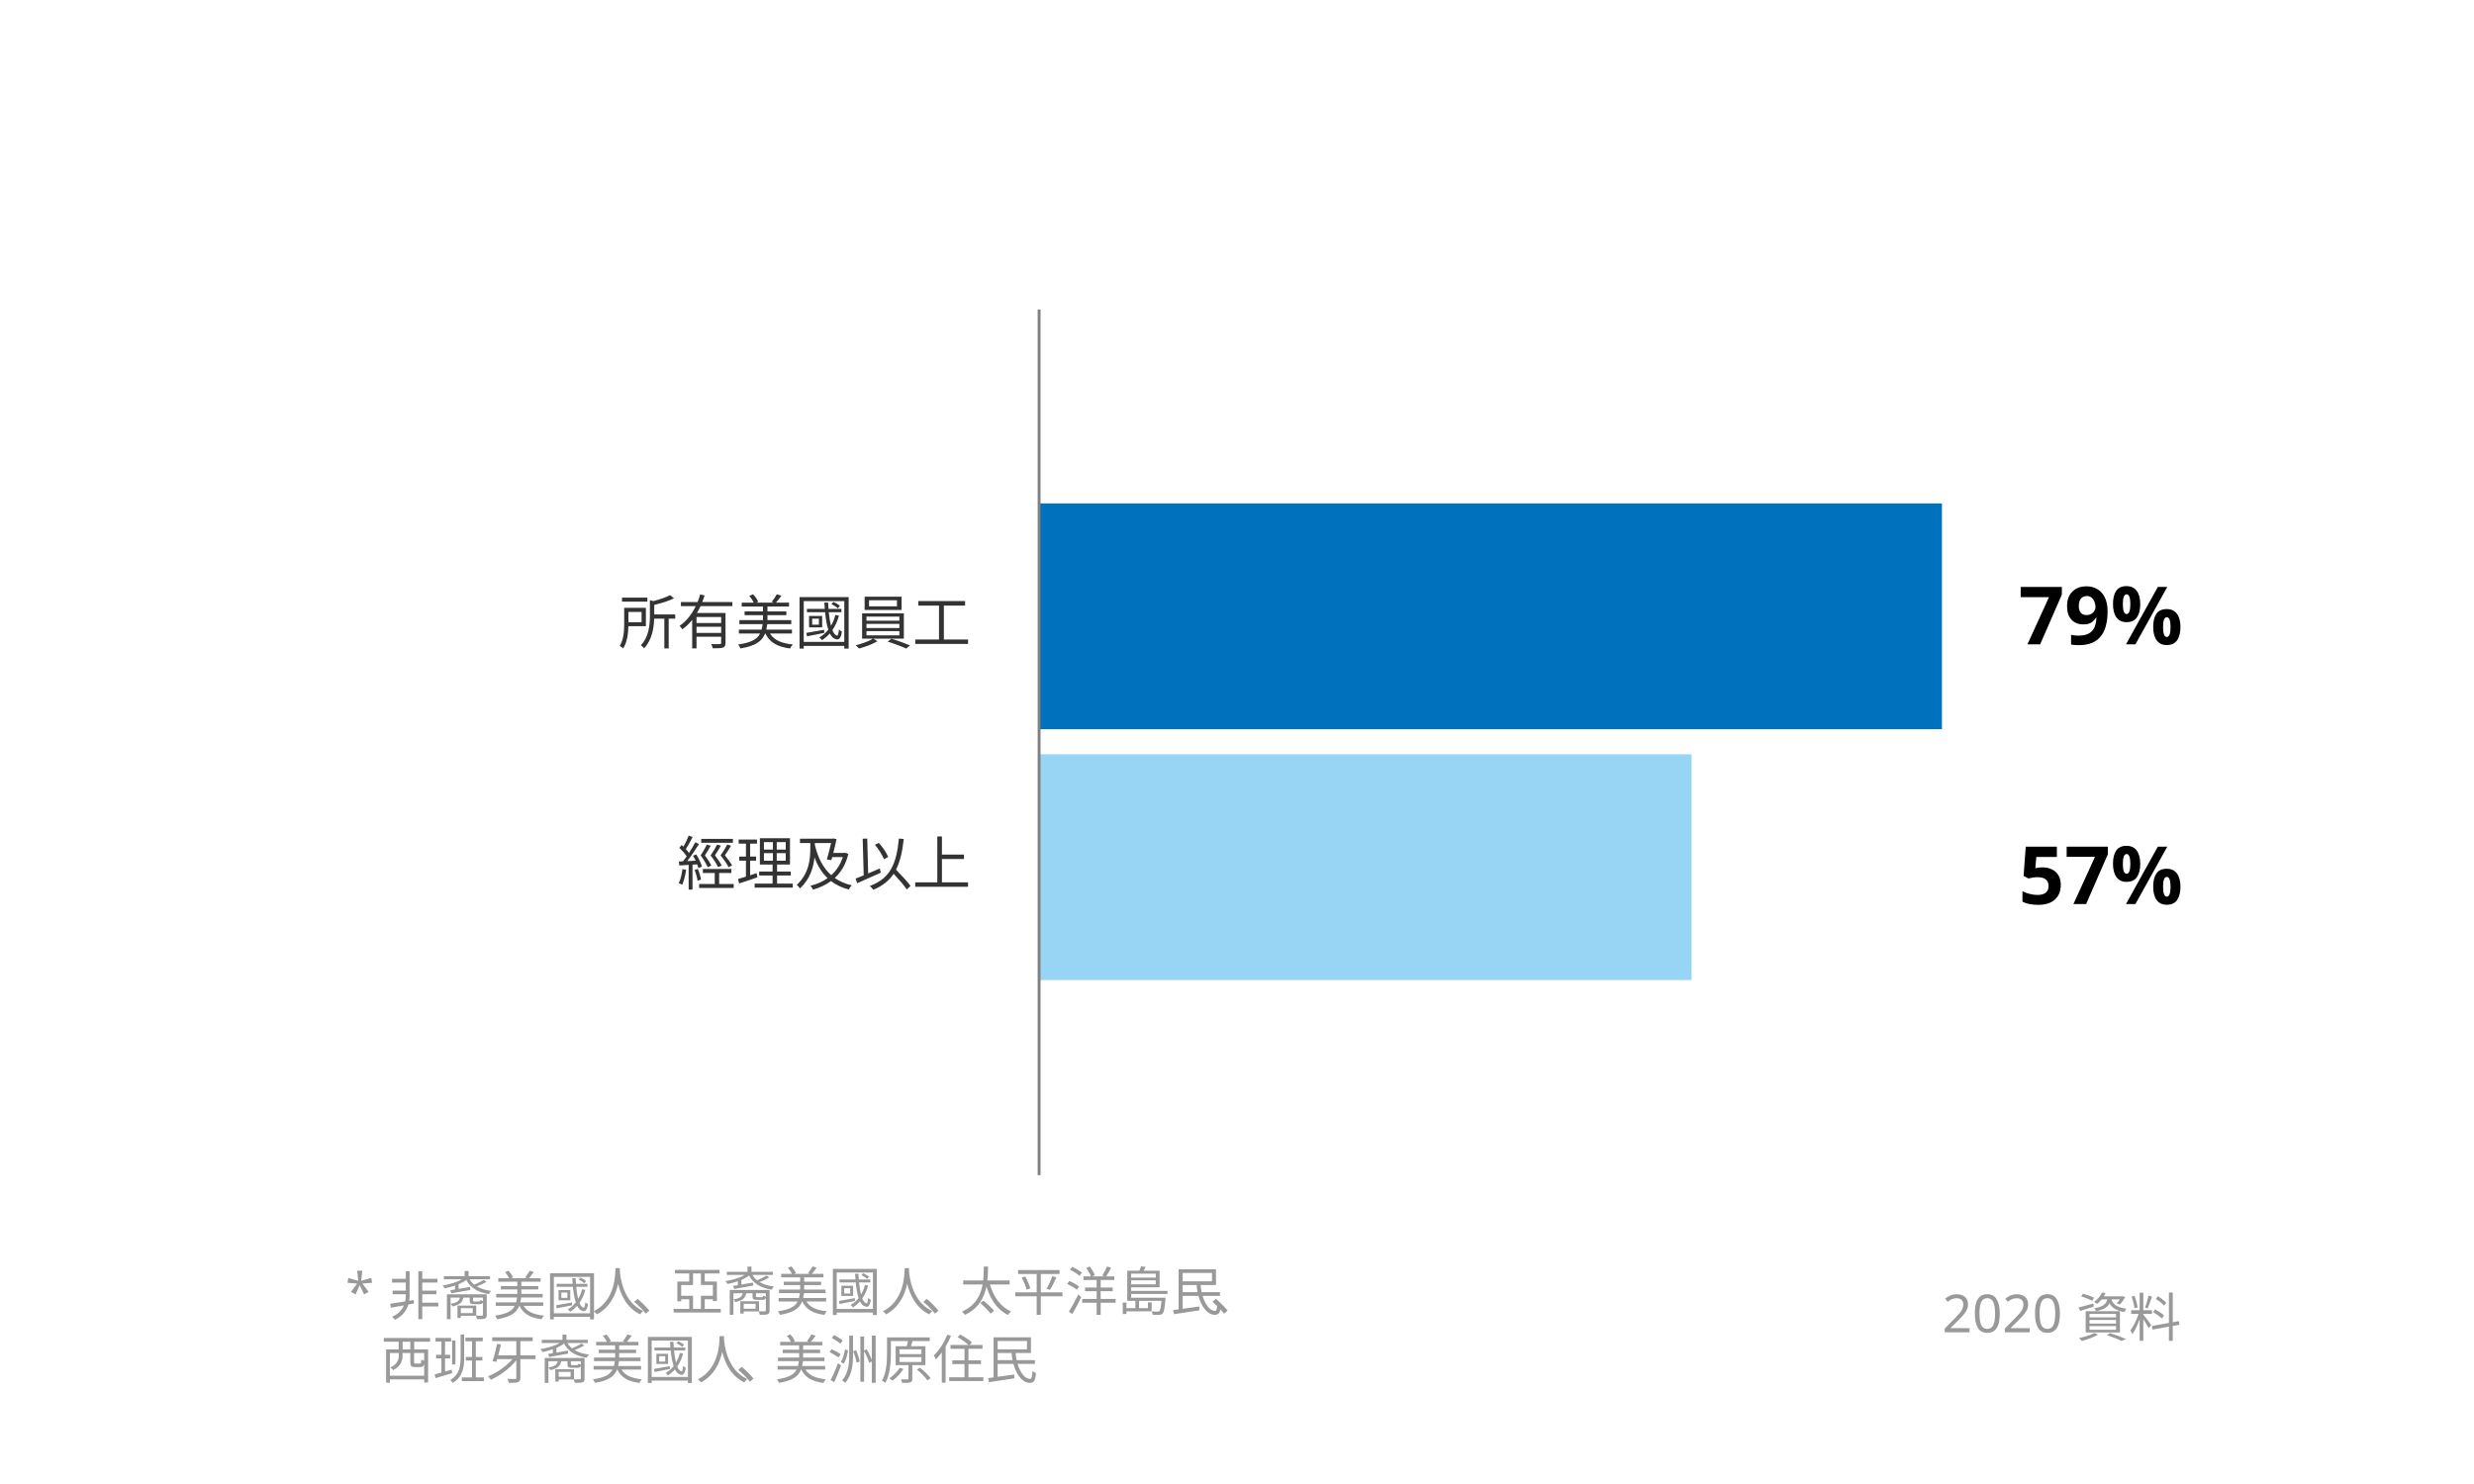
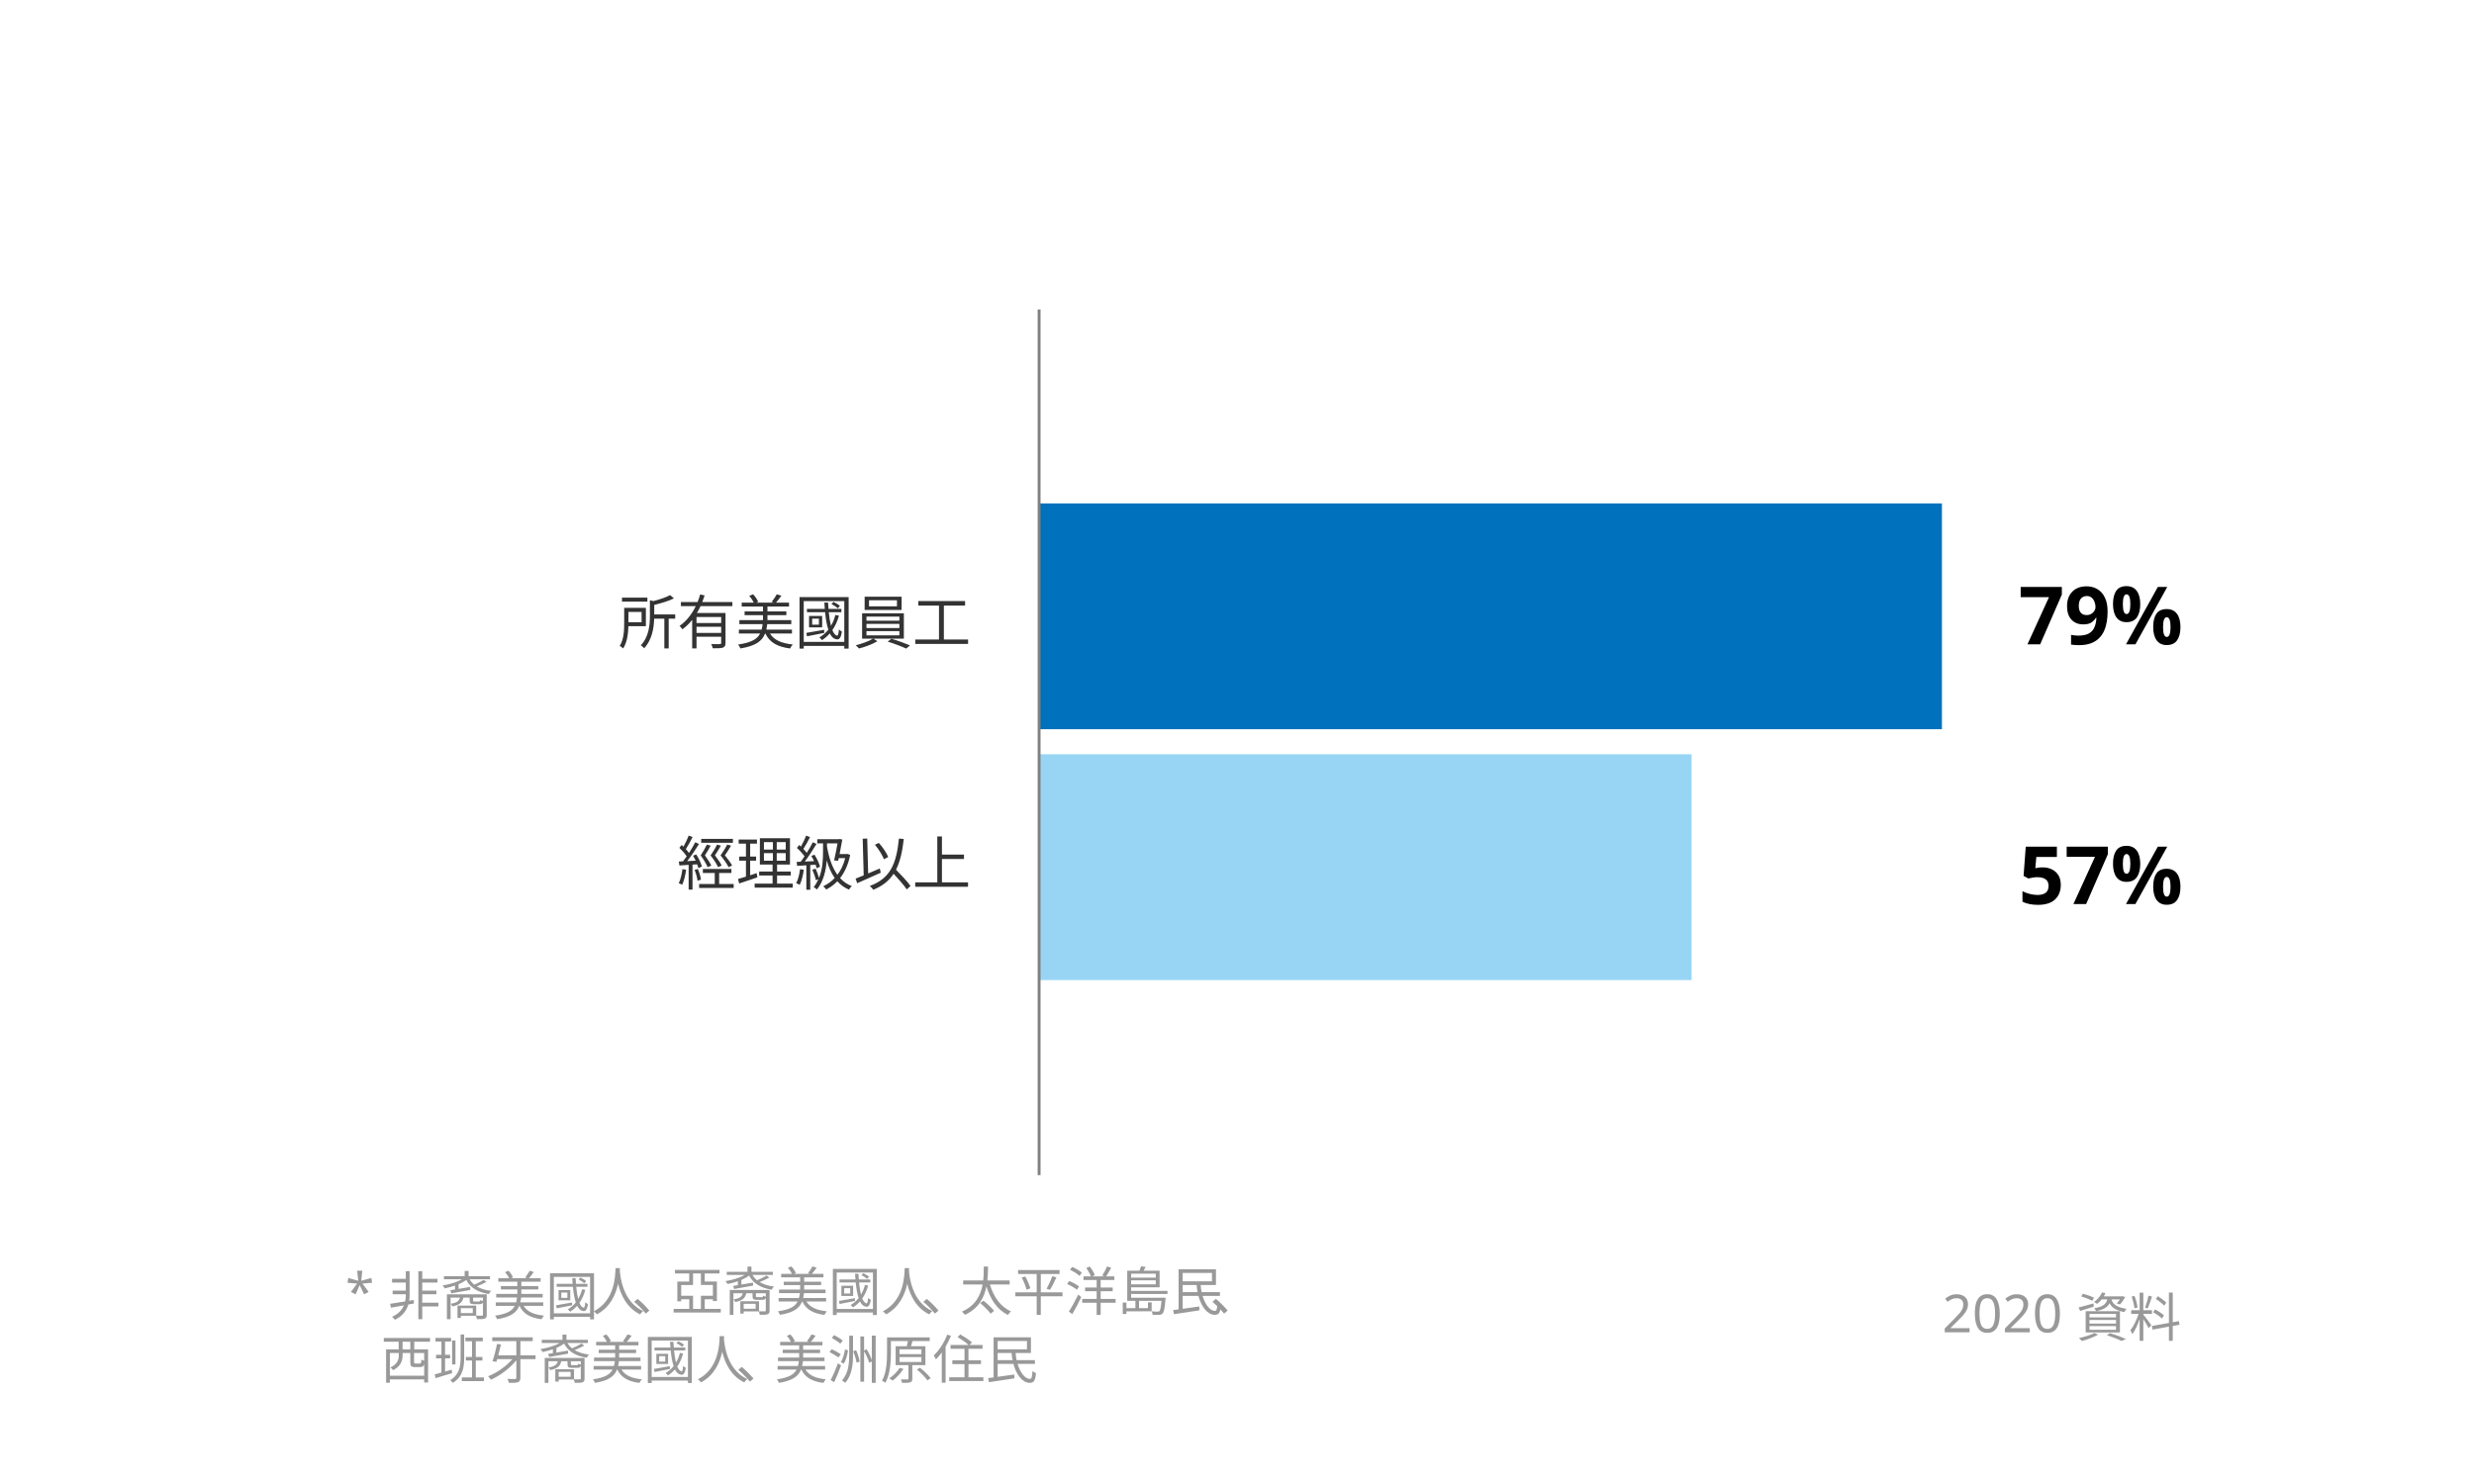
<svg xmlns="http://www.w3.org/2000/svg" viewBox="0 0 800 480">
  <defs>
    <style>.a{fill:#98d5f4;}.b{fill:#0071bc;}.c{fill:none;stroke:gray;stroke-miterlimit:10;stroke-width:0.93px;}.d{font-size:26px;font-family:NotoSans-ExtraBold, Noto Sans;font-weight:800;}.e{font-size:19px;fill:#333;}.e,.h{font-family:SourceHanSansTW-Bold-B5pc-H, Source Han Sans TW;}.f,.h{font-size:17px;fill:#999;}.f{font-family:SourceHanSansTW-Regular-B5pc-H, Source Han Sans TW;}.g{letter-spacing:-0.25em;}</style>
  </defs>
  <rect class="a" x="336" y="243.97" width="211" height="73.03" />
  <rect class="b" x="336" y="162.83" width="291.95" height="73.03" />
  <line class="c" x1="336.01" y1="380.09" x2="336.01" y2="100.09" />
  <text class="d" transform="translate(652.71 208.41)">79%</text>
  <text class="d" transform="translate(652.71 292.41)">57%</text>
-   <text class="e" transform="translate(199.98 208.22)">所有美國員工<tspan x="19" y="78">經理及以上</tspan>
+   <text class="e" transform="translate(199.98 208.22)">所有美國員工<tspan x="19" y="78">經理級以上</tspan>
  </text>
  <text class="f" transform="translate(111.68 423.93)">* 非裔美國<tspan class="g" x="79.75" y="0">人、</tspan>
    <tspan x="105.25" y="0">亞裔美國</tspan>
    <tspan class="g" x="173.25" y="0">人、</tspan>
    <tspan x="198.75" y="0">太平洋島</tspan>
    <tspan class="g" x="266.75" y="0">民、</tspan>
    <tspan x="0" y="22" xml:space="preserve">   西班牙裔美國</tspan>
    <tspan class="g" x="113.42" y="22">人、</tspan>
    <tspan x="138.92" y="22">美洲原住民 </tspan>
  </text>
  <text class="h" transform="translate(628.04 430.94)">2020 資料</text>
</svg>
